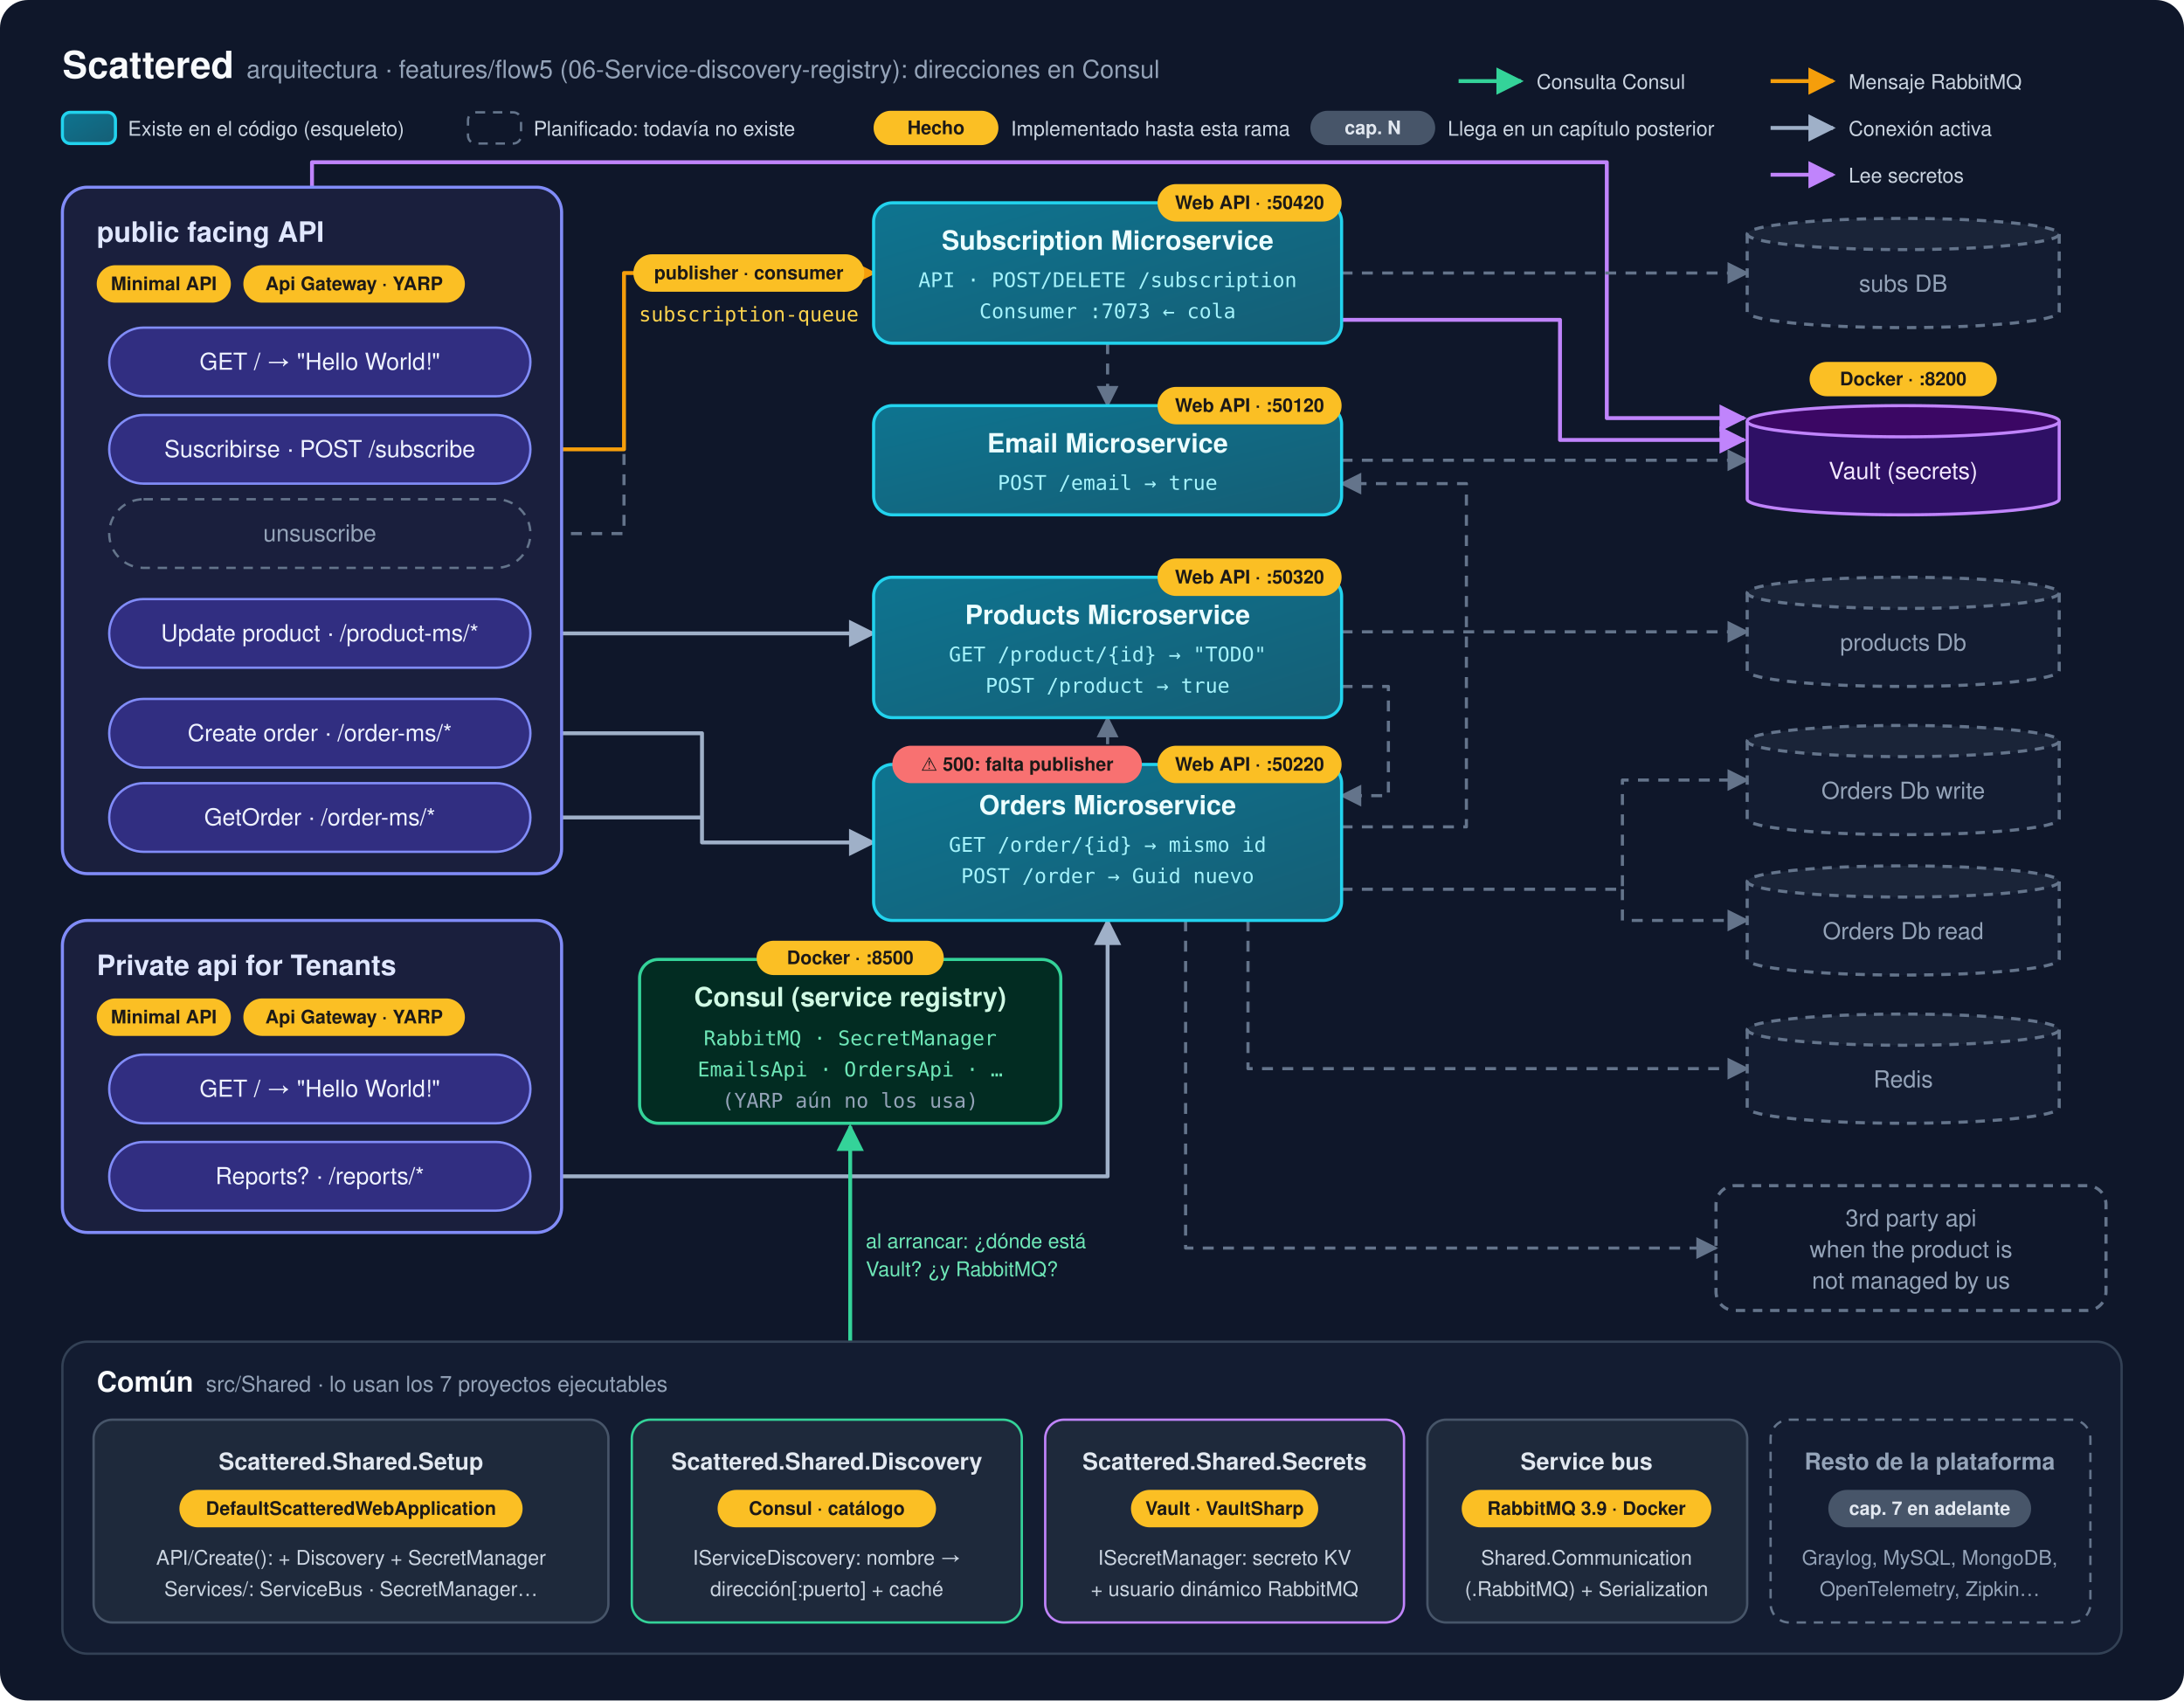
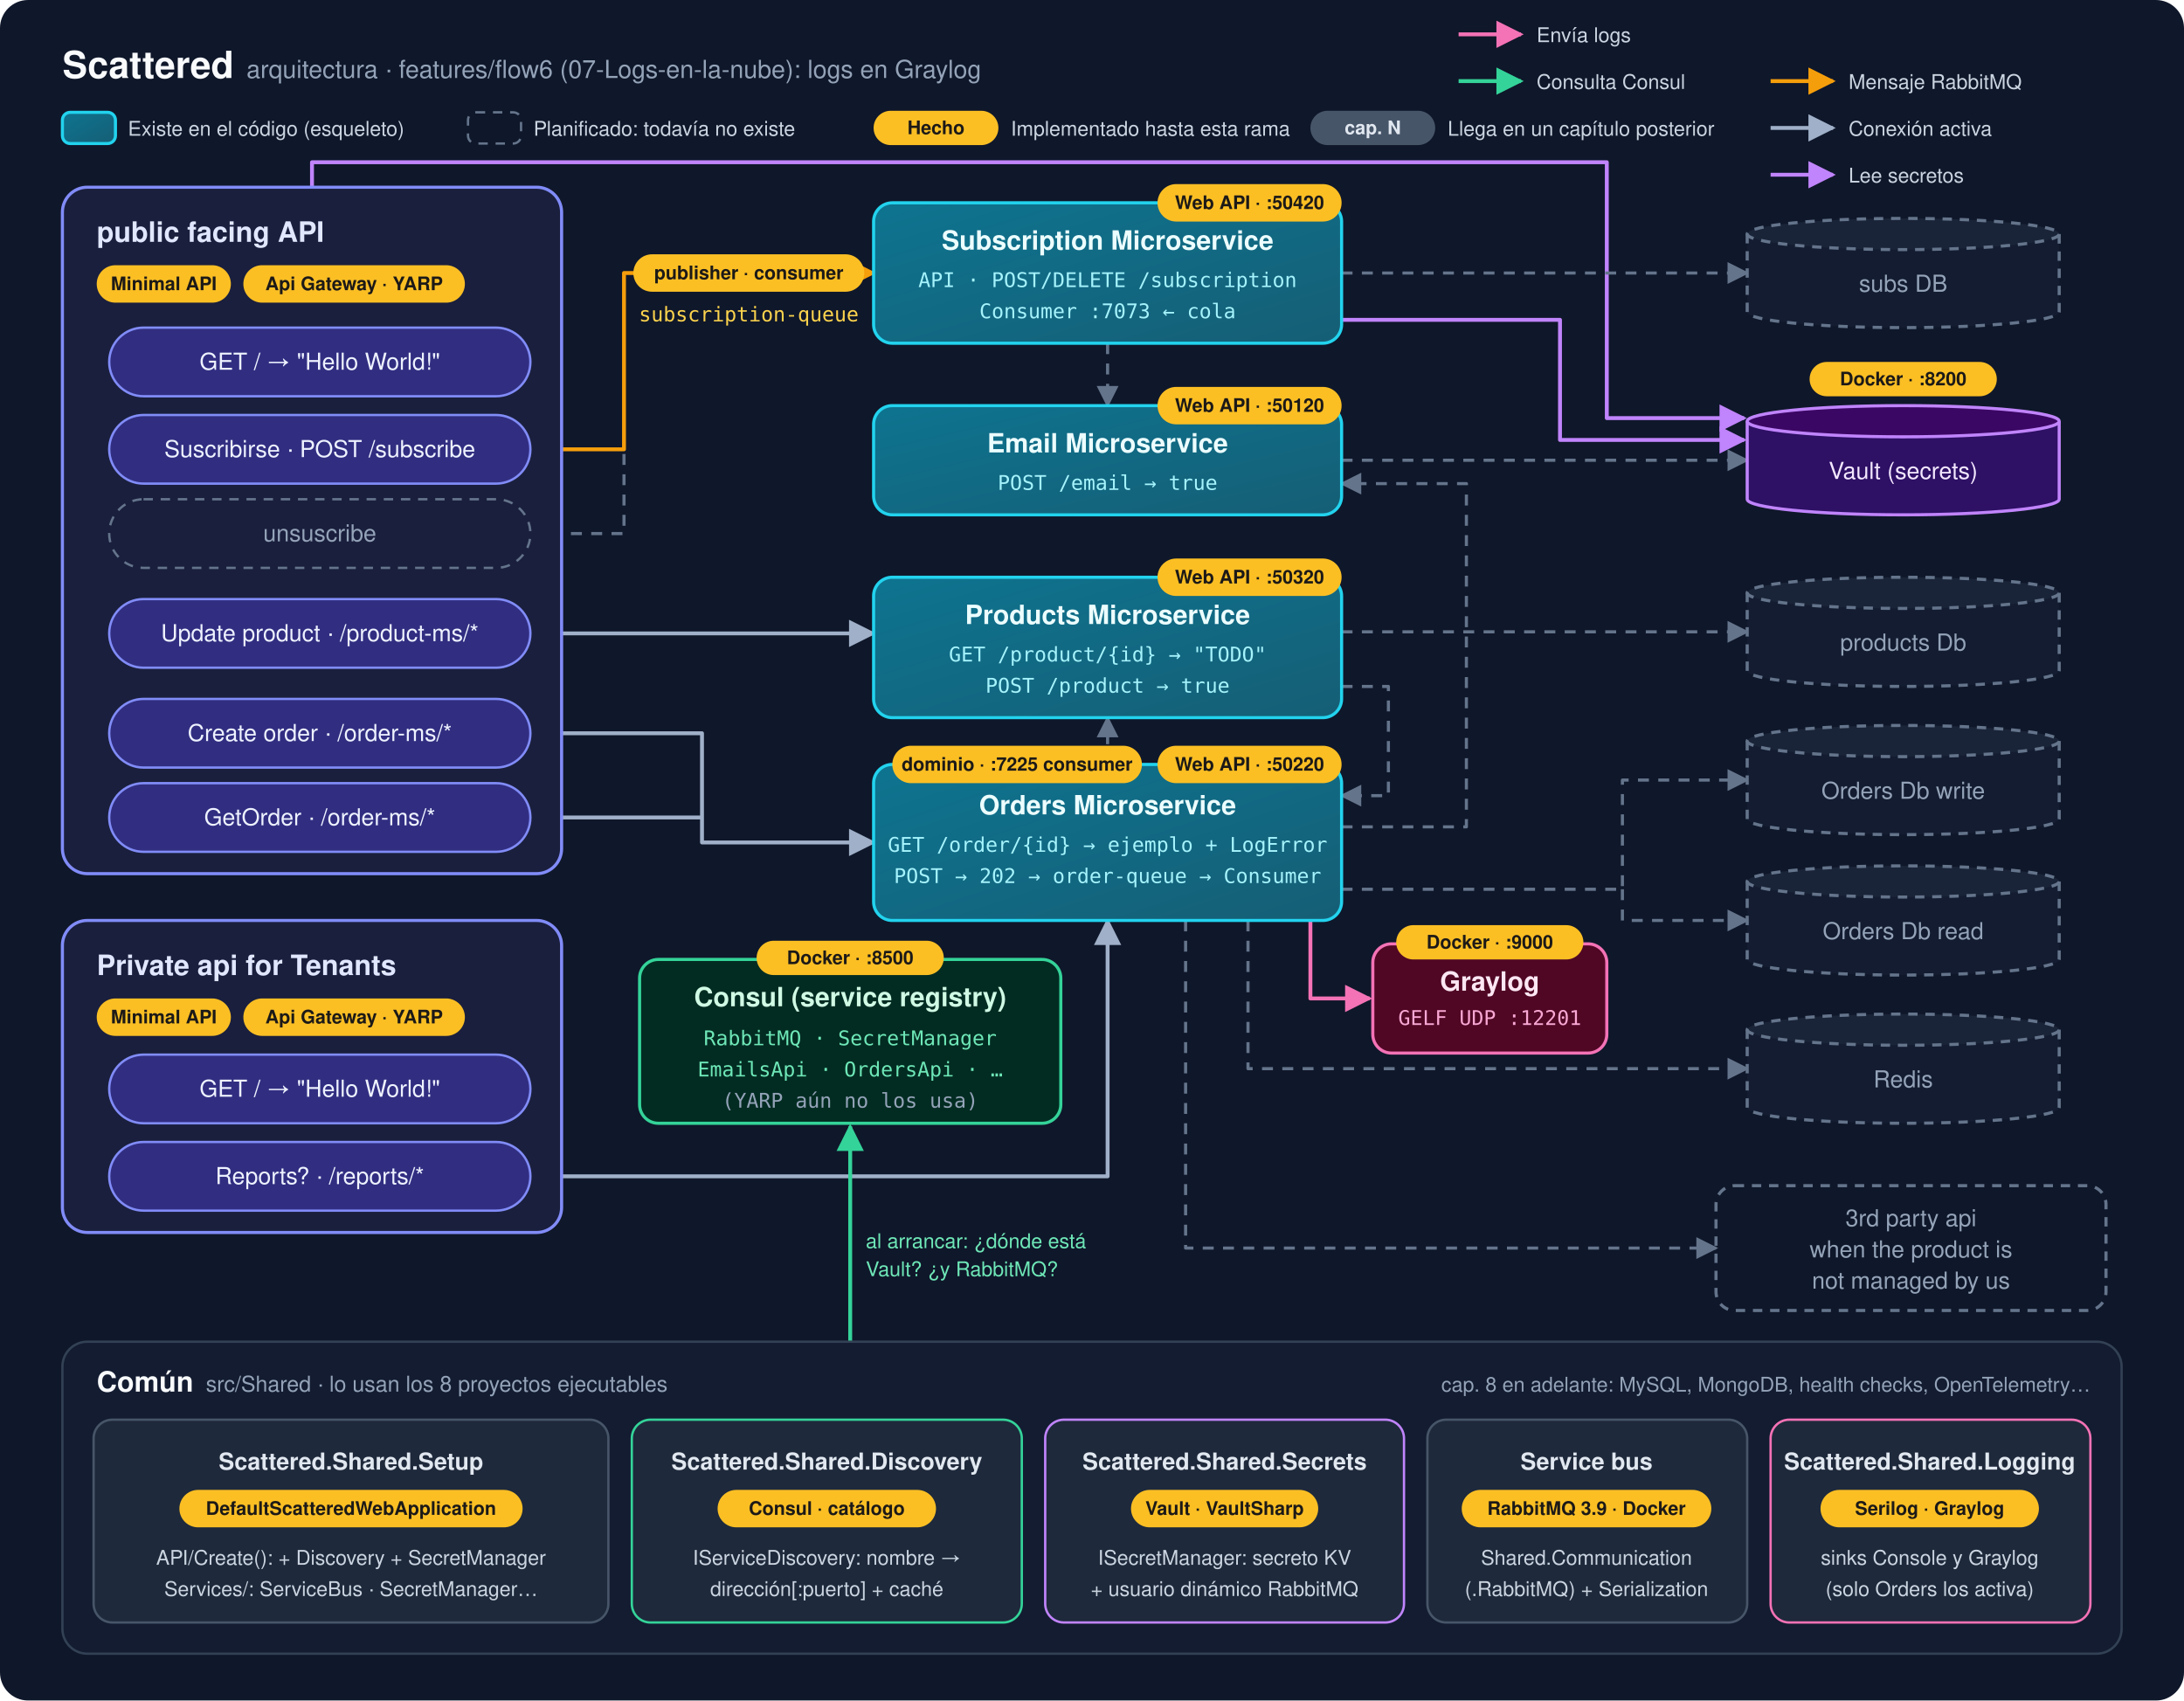
<svg xmlns="http://www.w3.org/2000/svg" viewBox="0 0 1400 1090" width="1400" height="1090" font-family="'Segoe UI', 'Helvetica Neue', Helvetica, Arial, sans-serif">
  <defs>
    <marker id="arrow" viewBox="0 0 10 10" refX="9" refY="5" markerWidth="7" markerHeight="7" orient="auto">
      <path d="M0 0 L10 5 L0 10 z" fill="#64748b" />
    </marker>
    <marker id="arrow-async" viewBox="0 0 10 10" refX="9" refY="5" markerWidth="7" markerHeight="7" orient="auto">
      <path d="M0 0 L10 5 L0 10 z" fill="#f59e0b" />
    </marker>
    <marker id="arrow-live" viewBox="0 0 10 10" refX="9" refY="5" markerWidth="7" markerHeight="7" orient="auto">
      <path d="M0 0 L10 5 L0 10 z" fill="#9fb0c8" />
    </marker>
    <marker id="arrow-discovery" viewBox="0 0 10 10" refX="9" refY="5" markerWidth="7" markerHeight="7" orient="auto">
      <path d="M0 0 L10 5 L0 10 z" fill="#34d399" />
+     </marker>
+     <marker id="arrow-log" viewBox="0 0 10 10" refX="9" refY="5" markerWidth="7" markerHeight="7" orient="auto">
+       <path d="M0 0 L10 5 L0 10 z" fill="#f472b6" />
    </marker>
    <marker id="arrow-secret" viewBox="0 0 10 10" refX="9" refY="5" markerWidth="7" markerHeight="7" orient="auto">
      <path d="M0 0 L10 5 L0 10 z" fill="#c084fc" />
    </marker>
    <linearGradient id="svc" x1="0" y1="0" x2="1" y2="1">
      <stop offset="0" stop-color="#0e7490" />
      <stop offset="1" stop-color="#155e75" />
    </linearGradient>
    <g id="db-live">
      <path d="M0 10 v50 a100 10 0 0 0 200 0 v-50" fill="#2e1065" stroke="#c084fc" stroke-width="2" />
      <ellipse cx="100" cy="10" rx="100" ry="10" fill="#3b0764" stroke="#c084fc" stroke-width="2" />
    </g>
    <g id="db">
      <path d="M0 10 v50 a100 10 0 0 0 200 0 v-50" fill="#131c31" stroke="#64748b" stroke-width="2" stroke-dasharray="6 5" />
      <ellipse cx="100" cy="10" rx="100" ry="10" fill="#1a2438" stroke="#64748b" stroke-width="2" stroke-dasharray="6 5" />
    </g>
  </defs>
  <style>
    .plan { fill: none; stroke: #64748b; stroke-width: 2; stroke-dasharray: 7 6; stroke-linejoin: round; marker-end: url(#arrow); }
    .async-live { fill: none; stroke: #f59e0b; stroke-width: 2.5; stroke-linejoin: round; marker-end: url(#arrow-async); }
    .tag-warn { fill: #f87171; }
    .secret-live { fill: none; stroke: #c084fc; stroke-width: 2.5; stroke-linejoin: round; marker-end: url(#arrow-secret); }
    .discovery-live { fill: none; stroke: #34d399; stroke-width: 2.5; stroke-linejoin: round; marker-end: url(#arrow-discovery); }
+     .log-live { fill: none; stroke: #f472b6; stroke-width: 2.5; stroke-linejoin: round; marker-end: url(#arrow-log); }
+     .logs { fill: #500724; stroke: #f472b6; stroke-width: 2; }
    .registry { fill: #022c22; stroke: #34d399; stroke-width: 2; }
    .line { fill: none; stroke: #9fb0c8; stroke-width: 2.5; stroke-linejoin: round; marker-end: url(#arrow-live); }
    .join { fill: none; stroke: #9fb0c8; stroke-width: 2.5; stroke-linejoin: round; }
    .plan-join { fill: none; stroke: #64748b; stroke-width: 2; stroke-dasharray: 7 6; stroke-linejoin: round; }
    .gateway { fill: #1a1f3d; stroke: #818cf8; stroke-width: 2; }
    .gateway-title { fill: #e0e7ff; font-size: 18px; font-weight: 600; }
    .endpoint { fill: #312e81; stroke: #818cf8; stroke-width: 1.5; }
    .endpoint-text { fill: #eef2ff; font-size: 15px; text-anchor: middle; }
    .planned { fill: none; stroke: #64748b; stroke-width: 1.5; stroke-dasharray: 6 5; }
    .planned-text { fill: #94a3b8; font-size: 15px; text-anchor: middle; }
    .service { fill: url(#svc); stroke: #22d3ee; stroke-width: 2; }
    .service-text { fill: #ecfeff; font-size: 17px; font-weight: 600; text-anchor: middle; }
    .code { fill: #a5f3fc; font-size: 13px; text-anchor: middle; font-family: 'SFMono-Regular', Menlo, Consolas, monospace; }
    .db-text { fill: #94a3b8; font-size: 15px; text-anchor: middle; }
    .external { fill: none; stroke: #64748b; stroke-width: 2; stroke-dasharray: 6 5; }
    .tag { fill: #fbbf24; }
    .tag-next { fill: #475569; }
    .tag-text { fill: #1c1917; font-size: 12px; font-weight: 700; text-anchor: middle; }
    .tag-next-text { fill: #e2e8f0; font-size: 12px; font-weight: 700; text-anchor: middle; }
    .panel { fill: #131c31; stroke: #334155; stroke-width: 1.5; }
    .card { fill: #1e293b; stroke: #475569; stroke-width: 1.5; }
    .card-text { fill: #e2e8f0; font-size: 15px; font-weight: 600; text-anchor: middle; }
    .card-note { fill: #cbd5e1; font-size: 13px; text-anchor: middle; }
    .muted { fill: #94a3b8; }
    .legend { fill: #cbd5e1; font-size: 13px; }
  </style>
  <rect width="1400" height="1090" rx="18" fill="#0f172a" />
  <text x="40" y="50" fill="#f8fafc" font-size="24" font-weight="700">Scattered</text>
-   <text x="158" y="50" fill="#94a3b8" font-size="16">arquitectura · features/flow5 (06-Service-discovery-registry): direcciones en Consul</text>
+   <text x="158" y="50" fill="#94a3b8" font-size="16">arquitectura · features/flow6 (07-Logs-en-la-nube): logs en Graylog</text>
  <rect x="40" y="72" width="34" height="20" rx="5" class="service" />
  <text class="legend" x="82" y="87">Existe en el código (esqueleto)</text>
  <rect x="300" y="72" width="34" height="20" rx="5" class="planned" />
  <text class="legend" x="342" y="87">Planificado: todavía no existe</text>
  <rect class="tag" x="560" y="71" width="80" height="22" rx="11" />
  <text class="tag-text" x="600" y="86">Hecho</text>
  <text class="legend" x="648" y="87">Implementado hasta esta rama</text>
  <rect class="tag-next" x="840" y="71" width="80" height="22" rx="11" />
  <text class="tag-next-text" x="880" y="86">cap. N</text>
  <text class="legend" x="928" y="87">Llega en un capítulo posterior</text>
  <path class="line" d="M1135 82 H1175" />
  <text class="legend" x="1185" y="87">Conexión activa</text>
  <path class="async-live" d="M1135 52 H1175" />
  <text class="legend" x="1185" y="57">Mensaje RabbitMQ</text>
  <path class="secret-live" d="M1135 112 H1175" />
  <text class="legend" x="1185" y="117">Lee secretos</text>
  <path class="discovery-live" d="M935 52 H975" />
  <text class="legend" x="985" y="57">Consulta Consul</text>
+   <path class="log-live" d="M935 22 H975" />
+   <text class="legend" x="985" y="27">Envía logs</text>
  <path class="async-live" d="M340 288 H400 V175 H560" />
  <path class="plan-join" d="M340 342 H400 V288" />
  <path class="line" d="M340 406 H560" />
  <path class="line" d="M340 470 H450 V540 H560" />
  <path class="join" d="M340 524 H450" />
  <path class="line" d="M340 754 H710 V590" />
  <path class="plan" d="M710 220 V260" />
  <path class="secret-live" d="M860 205 H1000 V282 H1118" />
  <path class="secret-live" d="M200 120 V104 H1030 V268 H1118" />
  <path class="plan" d="M710 490 V460" />
  <path class="plan" d="M860 440 H890 V510 H860" />
  <path class="plan" d="M860 530 H940 V310 H860" />
  <path class="plan" d="M860 175 H1120" />
  <path class="plan" d="M860 295 H1120" />
  <path class="plan" d="M860 405 H1120" />
  <path class="plan" d="M860 570 H1040 V500 H1120" />
  <path class="plan" d="M1040 570 V590 H1120" />
  <path class="plan" d="M800 590 V685 H1120" />
  <path class="plan" d="M760 590 V800 H1100" />
  <path class="discovery-live" d="M545 860 V722" />
+   <path class="log-live" d="M840 590 V640 H878" />
  <rect class="gateway" x="40" y="120" width="320" height="440" rx="16" />
  <text class="gateway-title" x="62" y="155">public facing API</text>
  <rect class="tag" x="62" y="170" width="86" height="24" rx="12" />
  <text class="tag-text" x="105" y="186">Minimal API</text>
  <rect class="tag" x="156" y="170" width="142" height="24" rx="12" />
  <text class="tag-text" x="227" y="186">Api Gateway · YARP</text>
  <rect class="endpoint" x="70" y="210" width="270" height="44" rx="22" />
  <text class="endpoint-text" x="205" y="237">GET /  →  "Hello World!"</text>
  <rect class="endpoint" x="70" y="266" width="270" height="44" rx="22" />
  <text class="endpoint-text" x="205" y="293">Suscribirse · POST /subscribe</text>
  <rect class="planned" x="70" y="320" width="270" height="44" rx="22" />
  <text class="planned-text" x="205" y="347">unsuscribe</text>
  <rect class="endpoint" x="70" y="384" width="270" height="44" rx="22" />
  <text class="endpoint-text" x="205" y="411">Update product · /product-ms/*</text>
  <rect class="endpoint" x="70" y="448" width="270" height="44" rx="22" />
  <text class="endpoint-text" x="205" y="475">Create order · /order-ms/*</text>
  <rect class="endpoint" x="70" y="502" width="270" height="44" rx="22" />
  <text class="endpoint-text" x="205" y="529">GetOrder · /order-ms/*</text>
  <rect class="gateway" x="40" y="590" width="320" height="200" rx="16" />
  <text class="gateway-title" x="62" y="625">Private api for Tenants</text>
  <rect class="tag" x="62" y="640" width="86" height="24" rx="12" />
  <text class="tag-text" x="105" y="656">Minimal API</text>
  <rect class="tag" x="156" y="640" width="142" height="24" rx="12" />
  <text class="tag-text" x="227" y="656">Api Gateway · YARP</text>
  <rect class="endpoint" x="70" y="676" width="270" height="44" rx="22" />
  <text class="endpoint-text" x="205" y="703">GET /  →  "Hello World!"</text>
  <rect class="endpoint" x="70" y="732" width="270" height="44" rx="22" />
  <text class="endpoint-text" x="205" y="759">Reports? · /reports/*</text>
  <rect class="service" x="560" y="130" width="300" height="90" rx="12" />
  <text class="service-text" x="710" y="160">Subscription Microservice</text>
  <text class="code" x="710" y="184">API · POST/DELETE /subscription</text>
  <text class="code" x="710" y="204">Consumer :7073 ← cola</text>
  <rect class="tag" x="742" y="118" width="118" height="24" rx="12" />
  <text class="tag-text" x="801" y="134">Web API · :50420</text>
  <rect class="service" x="560" y="260" width="300" height="70" rx="12" />
  <text class="service-text" x="710" y="290">Email Microservice</text>
  <text class="code" x="710" y="314">POST /email → true</text>
  <rect class="tag" x="742" y="248" width="118" height="24" rx="12" />
  <text class="tag-text" x="801" y="264">Web API · :50120</text>
  <rect class="service" x="560" y="370" width="300" height="90" rx="12" />
  <text class="service-text" x="710" y="400">Products Microservice</text>
  <text class="code" x="710" y="424">GET /product/{id} → "TODO"</text>
  <text class="code" x="710" y="444">POST /product → true</text>
  <rect class="tag" x="742" y="358" width="118" height="24" rx="12" />
  <text class="tag-text" x="801" y="374">Web API · :50320</text>
  <rect class="service" x="560" y="490" width="300" height="100" rx="12" />
  <text class="service-text" x="710" y="522">Orders Microservice</text>
-   <text class="code" x="710" y="546">GET /order/{id} → mismo id</text>
-   <text class="code" x="710" y="566">POST /order → Guid nuevo</text>
+   <text class="code" x="710" y="546">GET /order/{id} → ejemplo + LogError</text>
+   <text class="code" x="710" y="566">POST → 202 → order-queue → Consumer</text>
  <rect class="tag" x="742" y="478" width="118" height="24" rx="12" />
  <text class="tag-text" x="801" y="494">Web API · :50220</text>
-   <rect class="tag-warn" x="572" y="478" width="160" height="24" rx="12" />
-   <text class="tag-text" x="652" y="494">⚠ 500: falta publisher</text>
+   <rect class="tag" x="572" y="478" width="160" height="24" rx="12" />
+   <text class="tag-text" x="652" y="494">dominio · :7225 consumer</text>
  <rect class="tag" x="406" y="163" width="148" height="24" rx="12" />
  <text class="tag-text" x="480" y="179">publisher · consumer</text>
  <text class="code" x="480" y="206" style="fill:#fcd34d">subscription-queue</text>
+   <rect class="logs" x="880" y="605" width="150" height="70" rx="12" />
+   <text class="service-text" x="955" y="635" style="fill:#fce7f3">Graylog</text>
+   <text class="code" x="955" y="657" style="fill:#f9a8d4">GELF UDP :12201</text>
+   <rect class="tag" x="895" y="593" width="120" height="22" rx="11" />
+   <text class="tag-text" x="955" y="608">Docker · :9000</text>
  <rect class="registry" x="410" y="615" width="270" height="105" rx="12" />
  <text class="service-text" x="545" y="645" style="fill:#d1fae5">Consul (service registry)</text>
  <text class="code" x="545" y="670" style="fill:#6ee7b7">RabbitMQ · SecretManager</text>
  <text class="code" x="545" y="690" style="fill:#6ee7b7">EmailsApi · OrdersApi · …</text>
  <text class="code" x="545" y="710" style="fill:#94a3b8">(YARP aún no los usa)</text>
  <rect class="tag" x="485" y="603" width="120" height="22" rx="11" />
  <text class="tag-text" x="545" y="618">Docker · :8500</text>
  <text class="legend" x="555" y="800" style="fill:#6ee7b7">al arrancar: ¿dónde está</text>
  <text class="legend" x="555" y="818" style="fill:#6ee7b7">Vault? ¿y RabbitMQ?</text>
  <use href="#db" x="1120" y="140" />
  <text class="db-text" x="1220" y="187">subs DB</text>
  <use href="#db-live" x="1120" y="260" />
  <text class="db-text" x="1220" y="307" style="fill:#f3e8ff">Vault (secrets)</text>
  <rect class="tag" x="1160" y="232" width="120" height="22" rx="11" />
  <text class="tag-text" x="1220" y="247">Docker · :8200</text>
  <use href="#db" x="1120" y="370" />
  <text class="db-text" x="1220" y="417">products Db</text>
  <use href="#db" x="1120" y="465" />
  <text class="db-text" x="1220" y="512">Orders Db write</text>
  <use href="#db" x="1120" y="555" />
  <text class="db-text" x="1220" y="602">Orders Db read</text>
  <use href="#db" x="1120" y="650" />
  <text class="db-text" x="1220" y="697">Redis</text>
  <rect class="external" x="1100" y="760" width="250" height="80" rx="12" />
  <text class="db-text" x="1225" y="786">3rd party api</text>
  <text class="db-text" x="1225" y="806">when the product is</text>
  <text class="db-text" x="1225" y="826">not managed by us</text>
  <rect class="panel" x="40" y="860" width="1320" height="200" rx="16" />
  <text x="62" y="892" fill="#f8fafc" font-size="18" font-weight="600">Común</text>
-   <text x="132" y="892" fill="#94a3b8" font-size="14">src/Shared · lo usan los 7 proyectos ejecutables</text>
+   <text x="132" y="892" fill="#94a3b8" font-size="14">src/Shared · lo usan los 8 proyectos ejecutables</text>
+   <text x="1340" y="892" fill="#94a3b8" font-size="13" text-anchor="end">cap. 8 en adelante: MySQL, MongoDB, health checks, OpenTelemetry…</text>
  <rect class="card" x="60" y="910" width="330" height="130" rx="12" />
  <text class="card-text" x="225" y="942">Scattered.Shared.Setup</text>
  <rect class="tag" x="115" y="955" width="220" height="24" rx="12" />
  <text class="tag-text" x="225" y="971">DefaultScatteredWebApplication</text>
  <text class="card-note" x="225" y="1003">API/Create(): + Discovery + SecretManager</text>
  <text class="card-note" x="225" y="1023">Services/: ServiceBus · SecretManager…</text>
  <rect class="card" x="405" y="910" width="250" height="130" rx="12" style="stroke:#34d399" />
  <text class="card-text" x="530" y="942">Scattered.Shared.Discovery</text>
  <rect class="tag" x="460" y="955" width="140" height="24" rx="12" />
  <text class="tag-text" x="530" y="971">Consul · catálogo</text>
  <text class="card-note" x="530" y="1003">IServiceDiscovery: nombre →</text>
  <text class="card-note" x="530" y="1023">dirección[:puerto] + caché</text>
  <rect class="card" x="670" y="910" width="230" height="130" rx="12" style="stroke:#c084fc" />
  <text class="card-text" x="785" y="942">Scattered.Shared.Secrets</text>
  <rect class="tag" x="725" y="955" width="120" height="24" rx="12" />
  <text class="tag-text" x="785" y="971">Vault · VaultSharp</text>
  <text class="card-note" x="785" y="1003">ISecretManager: secreto KV</text>
  <text class="card-note" x="785" y="1023">+ usuario dinámico RabbitMQ</text>
  <rect class="card" x="915" y="910" width="205" height="130" rx="12" />
  <text class="card-text" x="1017" y="942">Service bus</text>
  <rect class="tag" x="937" y="955" width="160" height="24" rx="12" />
  <text class="tag-text" x="1017" y="971">RabbitMQ 3.9 · Docker</text>
  <text class="card-note" x="1017" y="1003">Shared.Communication</text>
  <text class="card-note" x="1017" y="1023">(.RabbitMQ) + Serialization</text>
-   <rect class="planned" x="1135" y="910" width="205" height="130" rx="12" />
-   <text class="card-text muted" x="1237" y="942">Resto de la plataforma</text>
-   <rect class="tag-next" x="1172" y="955" width="130" height="24" rx="12" />
-   <text class="tag-next-text" x="1237" y="971">cap. 7 en adelante</text>
-   <text class="card-note muted" x="1237" y="1003">Graylog, MySQL, MongoDB,</text>
-   <text class="card-note muted" x="1237" y="1023">OpenTelemetry, Zipkin…</text>
+   <rect class="card" x="1135" y="910" width="205" height="130" rx="12" style="stroke:#f472b6" />
+   <text class="card-text" x="1237" y="942">Scattered.Shared.Logging</text>
+   <rect class="tag" x="1167" y="955" width="140" height="24" rx="12" />
+   <text class="tag-text" x="1237" y="971">Serilog · Graylog</text>
+   <text class="card-note" x="1237" y="1003">sinks Console y Graylog</text>
+   <text class="card-note" x="1237" y="1023">(solo Orders los activa)</text>
</svg>
